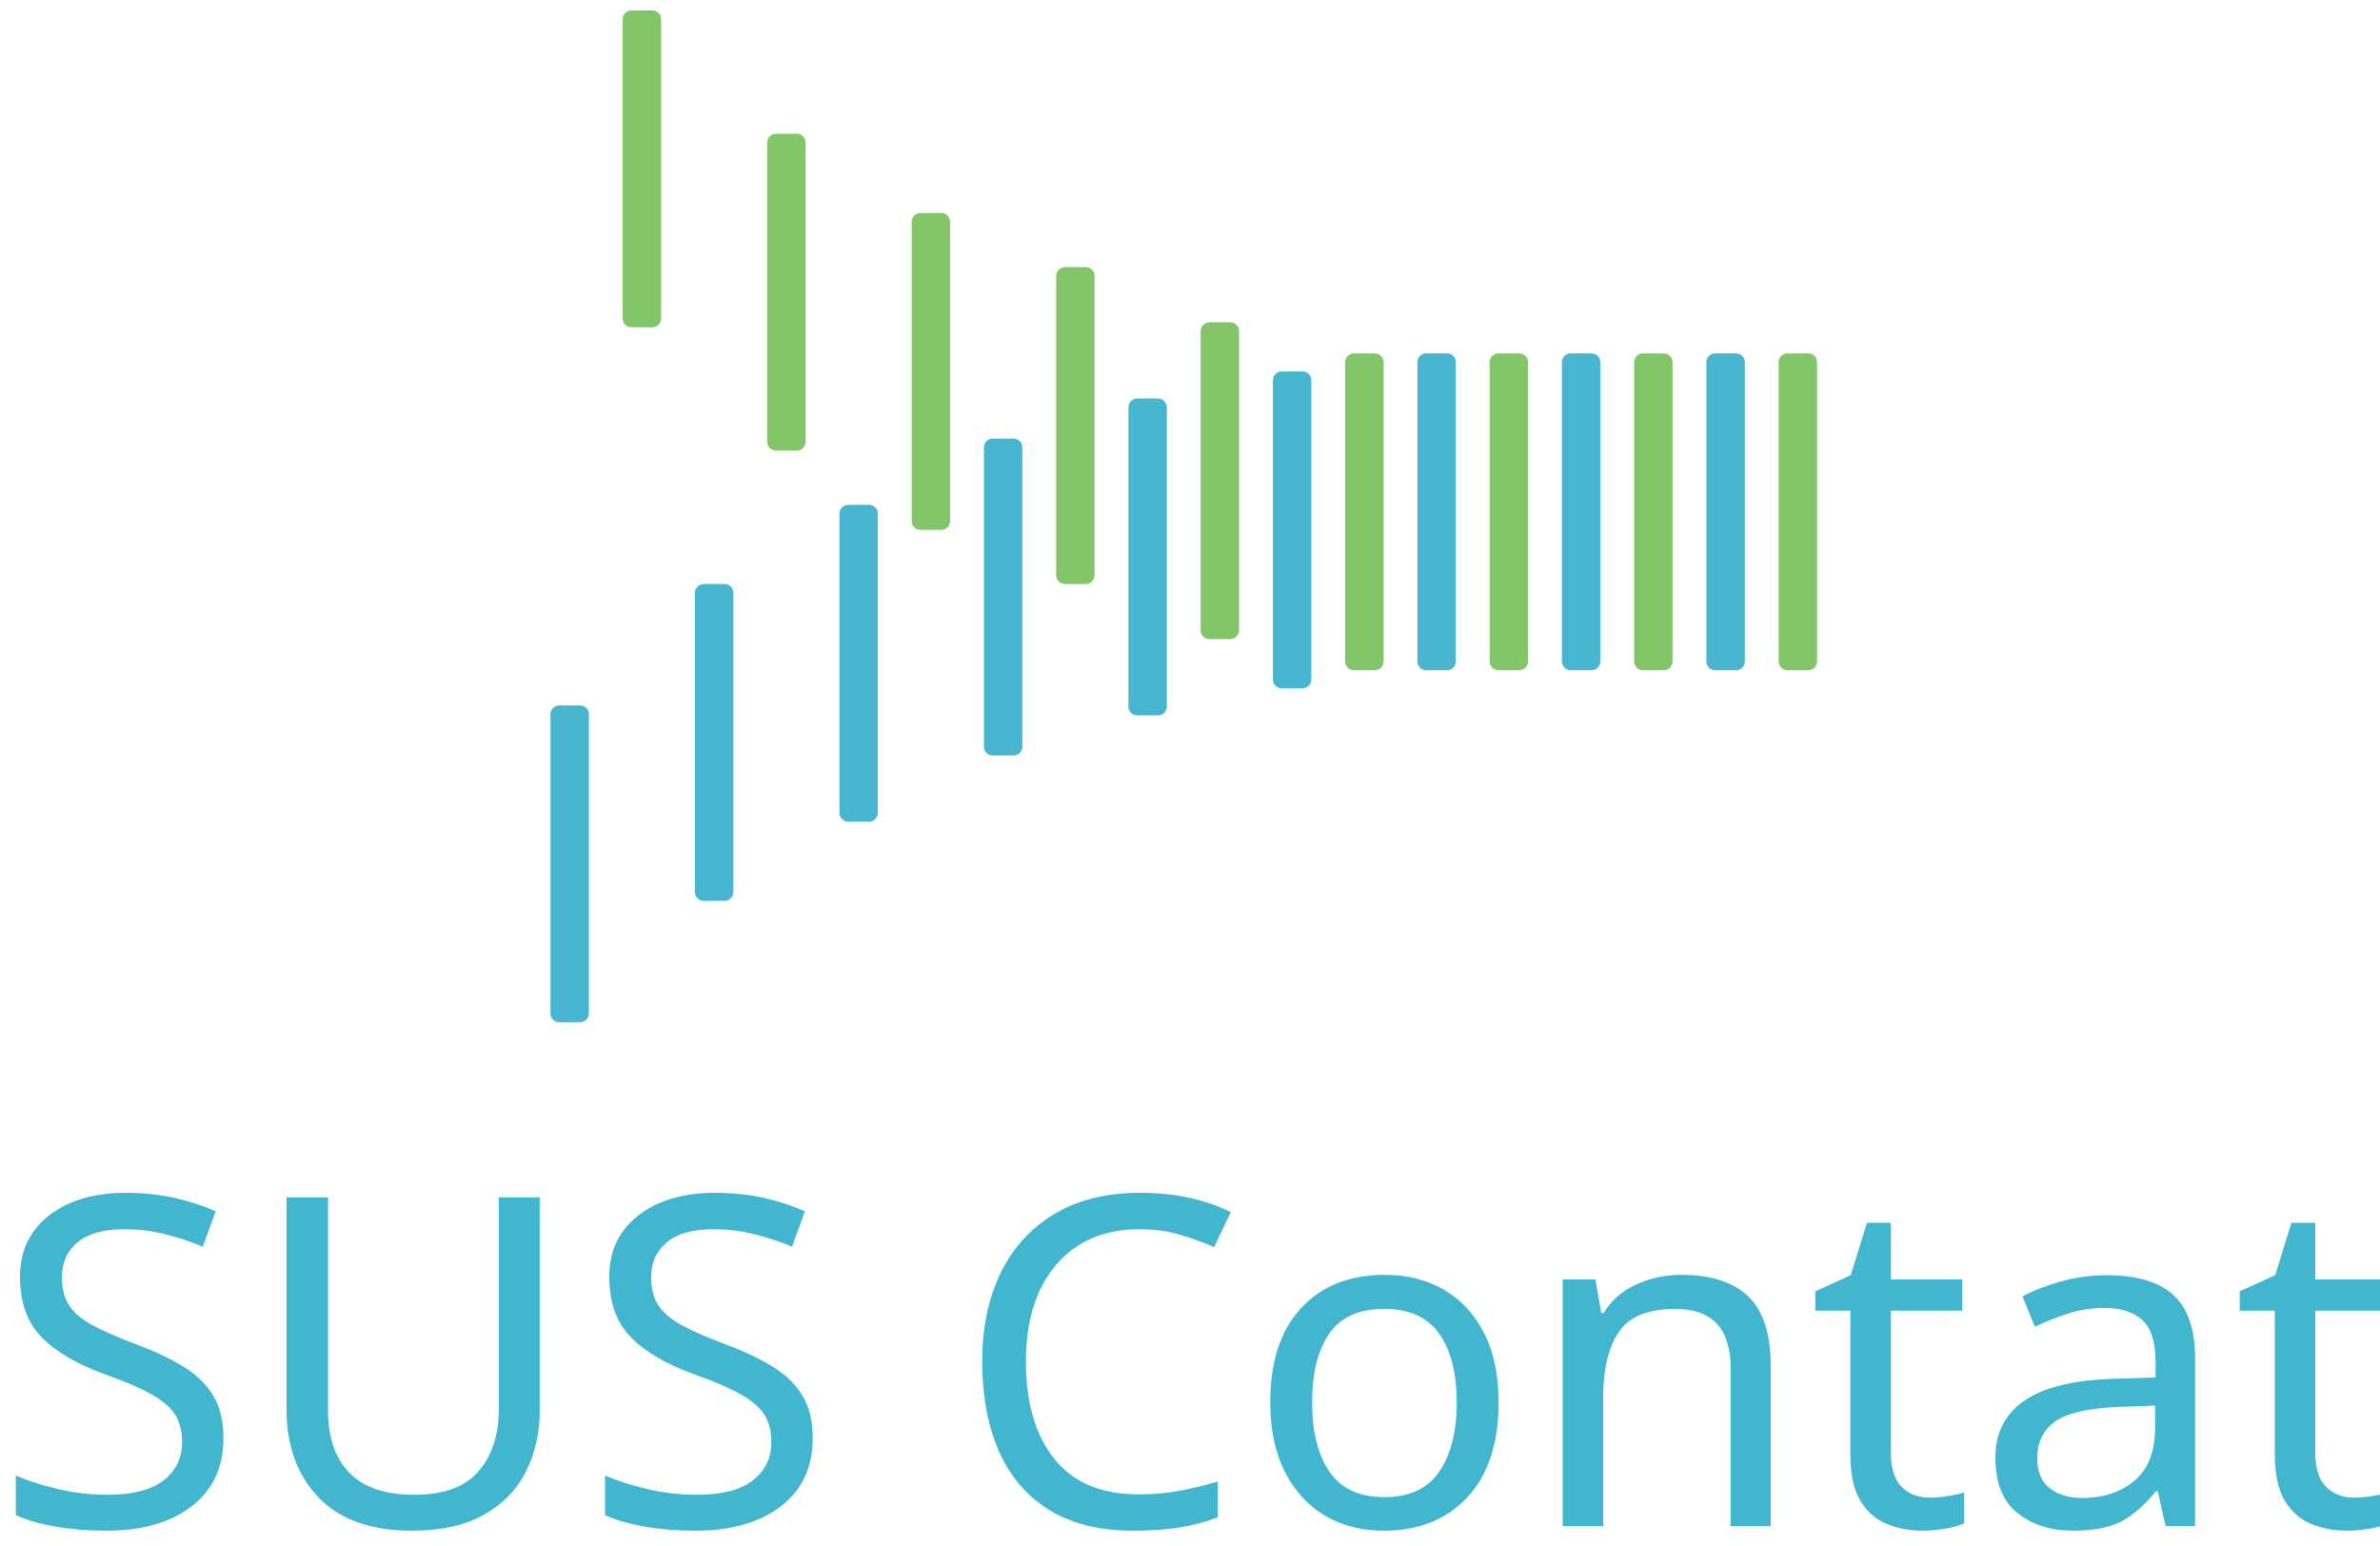
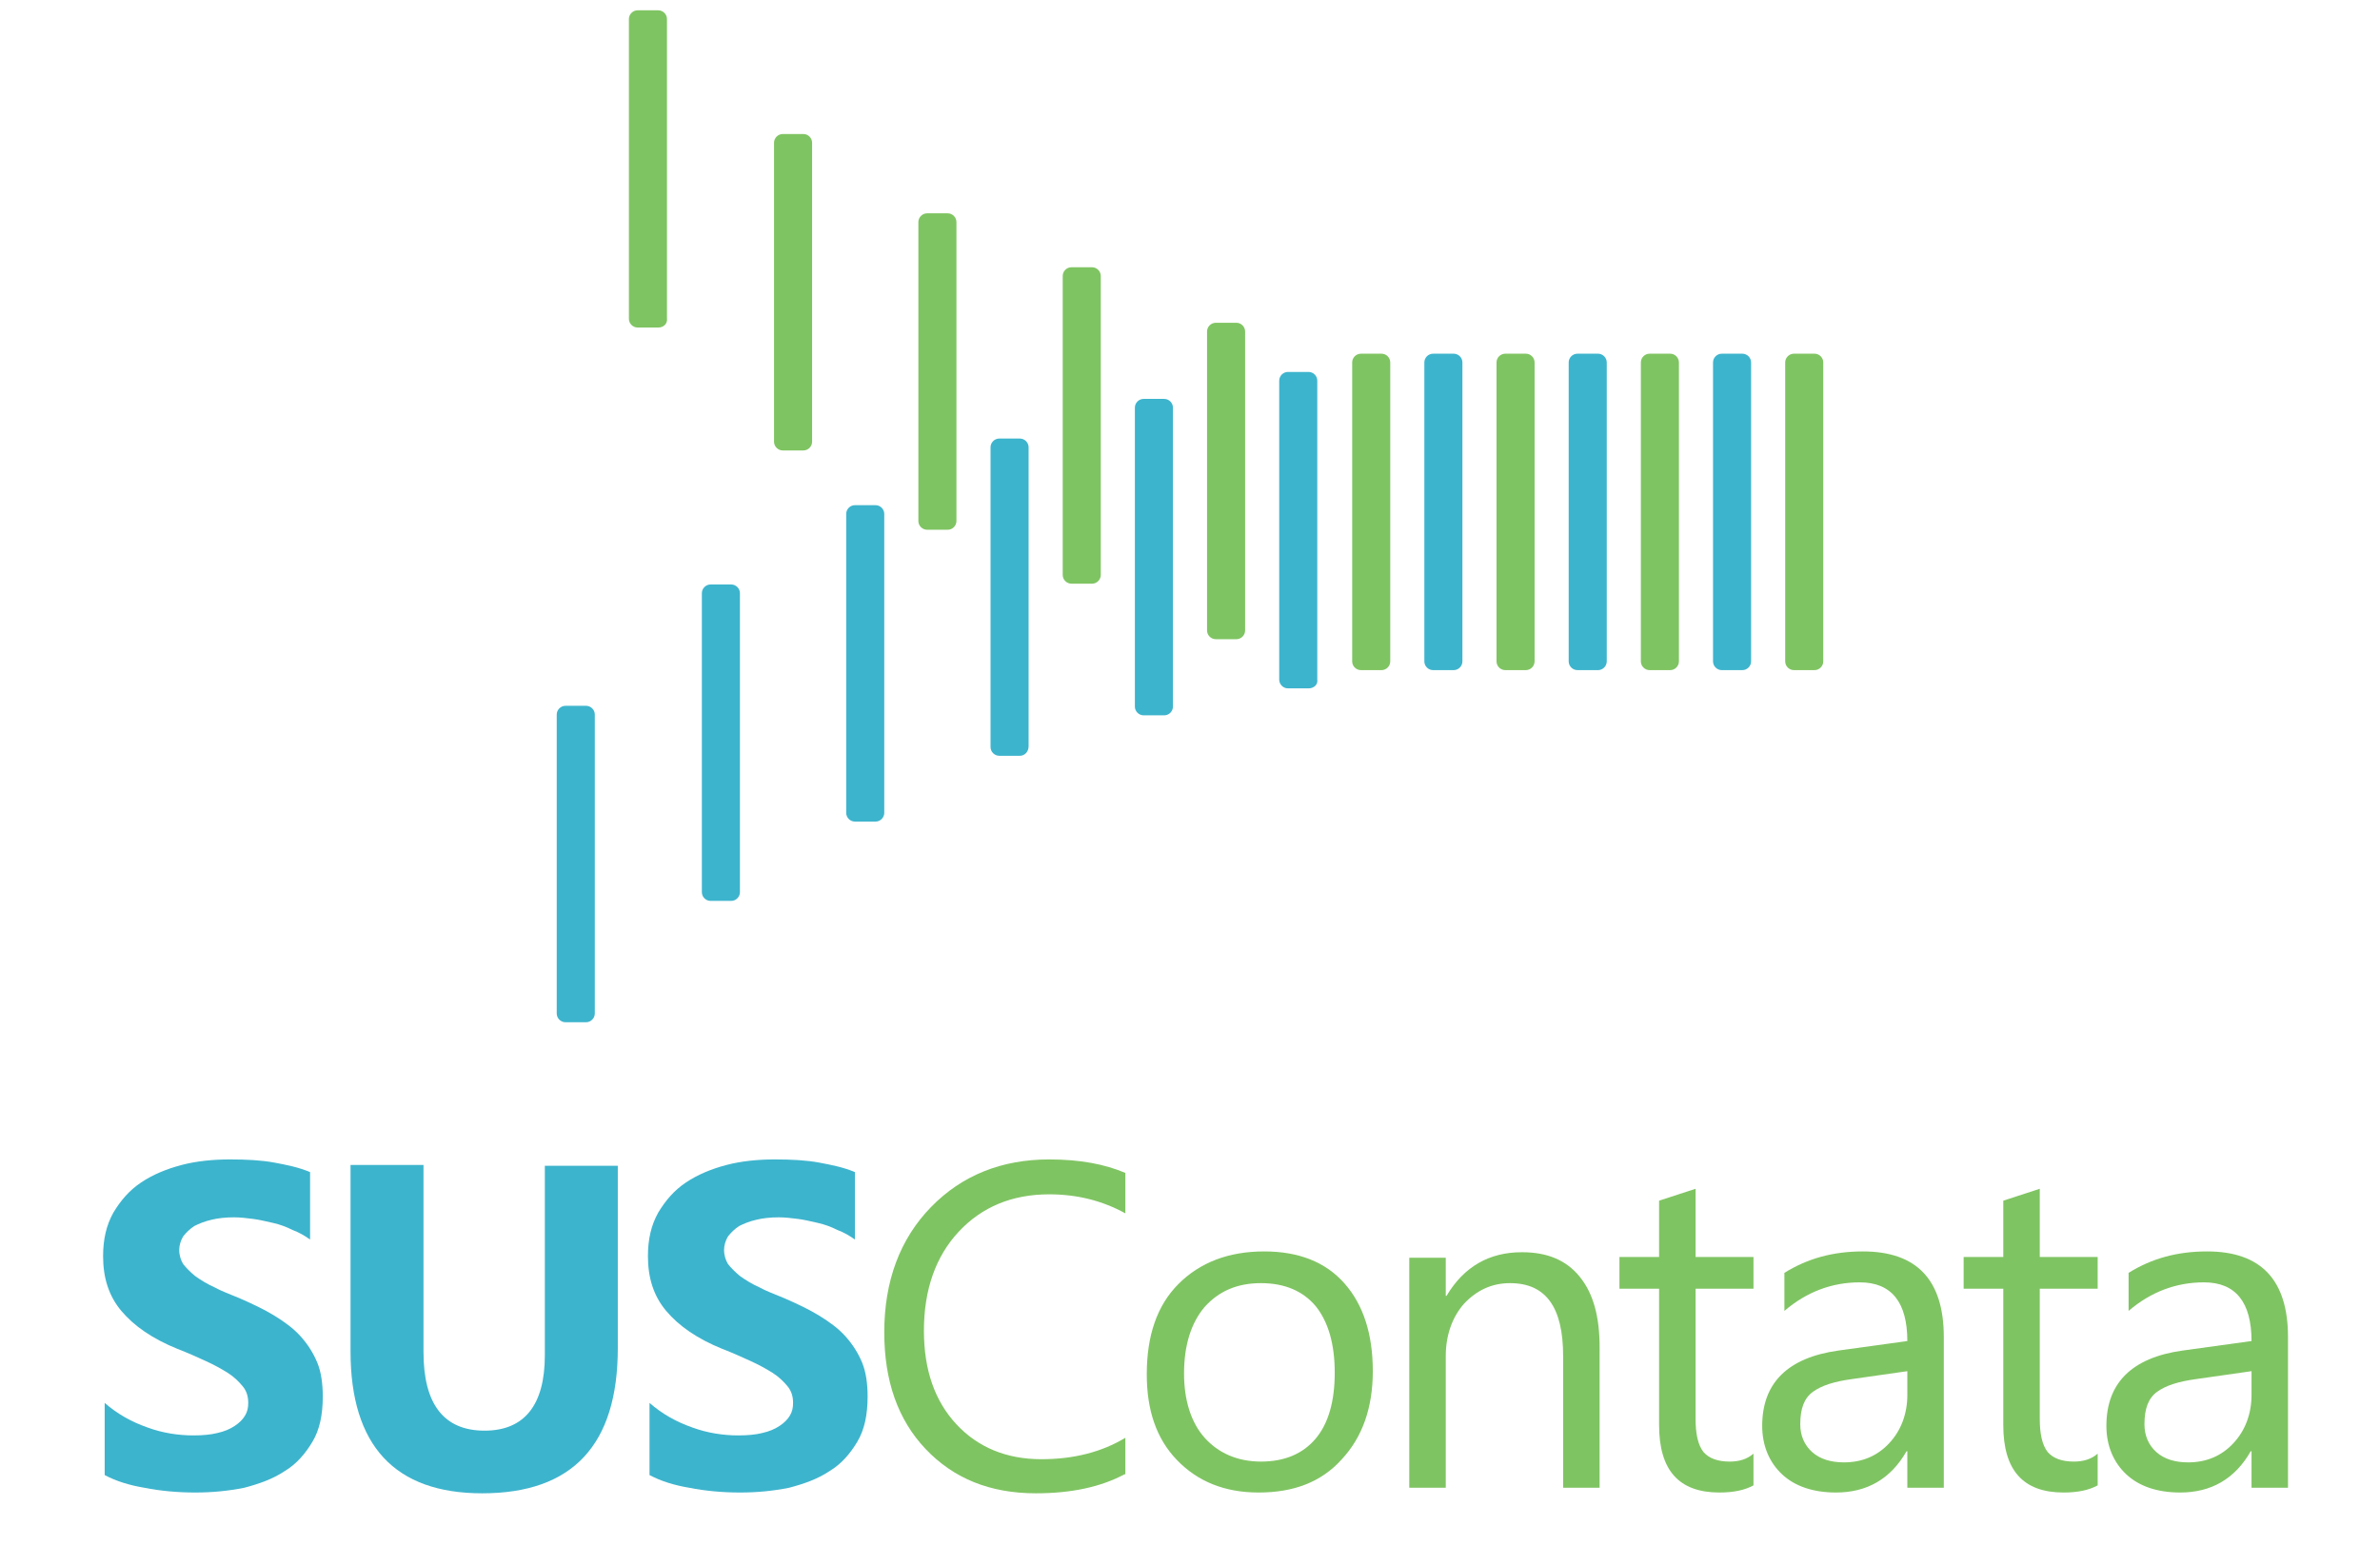
- <svg xmlns="http://www.w3.org/2000/svg" viewBox="0 0 400.169 259.811" height="259.811" width="400.169" xml:space="preserve" id="svg2" version="1.1">
-   <defs id="defs6">
-     <clipPath id="clipPath18" clipPathUnits="userSpaceOnUse">
-       <path id="path16" d="M 0,194.858 H 300.127 V 0 H 0 Z" />
-     </clipPath>
-   </defs>
-   <g transform="matrix(1.333333,0,0,-1.333333,0,259.8107)" id="g10">
-     <g id="g12">
-       <g clip-path="url(#clipPath18)" id="g14">
-         <g transform="translate(228.0277,110.3346)" id="g20">
-           <path id="path22" style="fill:#83c669;fill-opacity:1;fill-rule:nonzero;stroke:none" d="m 0,0 h -2.625 c -0.613,0 -1.111,0.497 -1.111,1.111 v 37.738 c 0,0.613 0.498,1.111 1.111,1.111 H 0 c 0.614,0 1.111,-0.498 1.111,-1.111 V 1.111 C 1.111,0.497 0.614,0 0,0" />
-         </g>
-         <g transform="translate(218.9171,110.3346)" id="g24">
-           <path id="path26" style="fill:#49b6cf;fill-opacity:1;fill-rule:nonzero;stroke:none" d="m 0,0 h -2.625 c -0.613,0 -1.111,0.497 -1.111,1.111 v 37.738 c 0,0.613 0.498,1.111 1.111,1.111 H 0 c 0.614,0 1.111,-0.498 1.111,-1.111 V 1.111 C 1.111,0.497 0.614,0 0,0" />
-         </g>
-         <g transform="translate(209.8065,110.3346)" id="g28">
-           <path id="path30" style="fill:#83c669;fill-opacity:1;fill-rule:nonzero;stroke:none" d="m 0,0 h -2.625 c -0.613,0 -1.111,0.497 -1.111,1.111 v 37.738 c 0,0.613 0.498,1.111 1.111,1.111 H 0 c 0.614,0 1.111,-0.498 1.111,-1.111 V 1.111 C 1.111,0.497 0.614,0 0,0" />
-         </g>
-         <g transform="translate(200.6959,110.3346)" id="g32">
-           <path id="path34" style="fill:#49b6cf;fill-opacity:1;fill-rule:nonzero;stroke:none" d="m 0,0 h -2.625 c -0.613,0 -1.111,0.497 -1.111,1.111 v 37.738 c 0,0.613 0.498,1.111 1.111,1.111 H 0 c 0.614,0 1.111,-0.498 1.111,-1.111 V 1.111 C 1.111,0.497 0.614,0 0,0" />
-         </g>
-         <g transform="translate(191.5853,110.3346)" id="g36">
-           <path id="path38" style="fill:#83c669;fill-opacity:1;fill-rule:nonzero;stroke:none" d="m 0,0 h -2.625 c -0.613,0 -1.111,0.497 -1.111,1.111 v 37.738 c 0,0.613 0.498,1.111 1.111,1.111 H 0 c 0.614,0 1.111,-0.498 1.111,-1.111 V 1.111 C 1.111,0.497 0.614,0 0,0" />
-         </g>
-         <g transform="translate(182.4747,110.3346)" id="g40">
-           <path id="path42" style="fill:#49b6cf;fill-opacity:1;fill-rule:nonzero;stroke:none" d="m 0,0 h -2.625 c -0.613,0 -1.111,0.497 -1.111,1.111 v 37.738 c 0,0.613 0.498,1.111 1.111,1.111 H 0 c 0.614,0 1.111,-0.498 1.111,-1.111 V 1.111 C 1.111,0.497 0.614,0 0,0" />
-         </g>
-         <g transform="translate(173.3641,110.3346)" id="g44">
-           <path id="path46" style="fill:#83c669;fill-opacity:1;fill-rule:nonzero;stroke:none" d="m 0,0 h -2.625 c -0.613,0 -1.111,0.497 -1.111,1.111 v 37.738 c 0,0.613 0.498,1.111 1.111,1.111 H 0 c 0.614,0 1.111,-0.498 1.111,-1.111 V 1.111 C 1.111,0.497 0.614,0 0,0" />
-         </g>
-         <g transform="translate(164.2535,108.0581)" id="g48">
-           <path id="path50" style="fill:#49b6cf;fill-opacity:1;fill-rule:nonzero;stroke:none" d="m 0,0 h -2.625 c -0.613,0 -1.111,0.497 -1.111,1.111 v 37.738 c 0,0.613 0.498,1.111 1.111,1.111 H 0 c 0.614,0 1.111,-0.498 1.111,-1.111 V 1.111 C 1.111,0.497 0.614,0 0,0" />
-         </g>
-         <g transform="translate(155.1429,114.2553)" id="g52">
-           <path id="path54" style="fill:#83c669;fill-opacity:1;fill-rule:nonzero;stroke:none" d="m 0,0 h -2.625 c -0.613,0 -1.111,0.497 -1.111,1.111 v 37.738 c 0,0.613 0.498,1.111 1.111,1.111 H 0 c 0.614,0 1.111,-0.498 1.111,-1.111 V 1.111 C 1.111,0.497 0.614,0 0,0" />
-         </g>
-         <g transform="translate(146.0323,104.6433)" id="g56">
-           <path id="path58" style="fill:#49b6cf;fill-opacity:1;fill-rule:nonzero;stroke:none" d="m 0,0 h -2.625 c -0.613,0 -1.111,0.497 -1.111,1.111 v 37.738 c 0,0.613 0.498,1.111 1.111,1.111 H 0 c 0.614,0 1.111,-0.498 1.111,-1.111 V 1.111 C 1.111,0.497 0.614,0 0,0" />
-         </g>
-         <g transform="translate(136.9217,121.2113)" id="g60">
-           <path id="path62" style="fill:#83c669;fill-opacity:1;fill-rule:nonzero;stroke:none" d="m 0,0 h -2.625 c -0.613,0 -1.111,0.497 -1.111,1.111 v 37.738 c 0,0.613 0.498,1.111 1.111,1.111 H 0 c 0.614,0 1.111,-0.498 1.111,-1.111 V 1.111 C 1.111,0.497 0.614,0 0,0" />
-         </g>
-         <g transform="translate(127.8111,99.5844)" id="g64">
-           <path id="path66" style="fill:#49b6cf;fill-opacity:1;fill-rule:nonzero;stroke:none" d="m 0,0 h -2.625 c -0.613,0 -1.111,0.497 -1.111,1.111 v 37.738 c 0,0.613 0.498,1.111 1.111,1.111 H 0 c 0.614,0 1.111,-0.498 1.111,-1.111 V 1.111 C 1.111,0.497 0.614,0 0,0" />
-         </g>
-         <g transform="translate(118.7005,128.0381)" id="g68">
-           <path id="path70" style="fill:#83c669;fill-opacity:1;fill-rule:nonzero;stroke:none" d="m 0,0 h -2.625 c -0.613,0 -1.111,0.497 -1.111,1.111 v 37.738 c 0,0.613 0.498,1.111 1.111,1.111 H 0 c 0.614,0 1.111,-0.498 1.111,-1.111 V 1.111 C 1.111,0.497 0.614,0 0,0" />
-         </g>
-         <g transform="translate(109.5899,91.2372)" id="g72">
-           <path id="path74" style="fill:#49b6cf;fill-opacity:1;fill-rule:nonzero;stroke:none" d="m 0,0 h -2.625 c -0.613,0 -1.111,0.497 -1.111,1.111 v 37.738 c 0,0.613 0.498,1.111 1.111,1.111 H 0 c 0.614,0 1.111,-0.498 1.111,-1.111 V 1.111 C 1.111,0.497 0.614,0 0,0" />
-         </g>
-         <g transform="translate(100.4793,138.0321)" id="g76">
-           <path id="path78" style="fill:#83c669;fill-opacity:1;fill-rule:nonzero;stroke:none" d="m 0,0 h -2.625 c -0.613,0 -1.111,0.497 -1.111,1.111 v 37.738 c 0,0.613 0.498,1.111 1.111,1.111 H 0 c 0.614,0 1.111,-0.498 1.111,-1.111 V 1.111 C 1.111,0.497 0.614,0 0,0" />
-         </g>
-         <g transform="translate(91.3687,81.2513)" id="g80">
-           <path id="path82" style="fill:#49b6cf;fill-opacity:1;fill-rule:nonzero;stroke:none" d="m 0,0 h -2.625 c -0.613,0 -1.111,0.497 -1.111,1.111 v 37.738 c 0,0.613 0.498,1.111 1.111,1.111 H 0 c 0.614,0 1.111,-0.498 1.111,-1.111 V 1.111 C 1.111,0.497 0.614,0 0,0" />
-         </g>
-         <g transform="translate(82.258,153.5883)" id="g84">
-           <path id="path86" style="fill:#83c669;fill-opacity:1;fill-rule:nonzero;stroke:none" d="m 0,0 h -2.625 c -0.613,0 -1.111,0.497 -1.111,1.111 v 37.738 c 0,0.613 0.498,1.111 1.111,1.111 H 0 c 0.614,0 1.111,-0.498 1.111,-1.111 V 1.111 C 1.111,0.497 0.614,0 0,0" />
-         </g>
-         <g transform="translate(73.1474,65.9427)" id="g88">
-           <path id="path90" style="fill:#49b6cf;fill-opacity:1;fill-rule:nonzero;stroke:none" d="m 0,0 h -2.625 c -0.613,0 -1.111,0.497 -1.111,1.111 v 37.738 c 0,0.613 0.498,1.111 1.111,1.111 H 0 c 0.614,0 1.111,-0.498 1.111,-1.111 V 1.111 C 1.111,0.497 0.614,0 0,0" />
-         </g>
-         <text id="text94" style="font-variant:normal;font-weight:500;font-stretch:normal;font-size:58.051px;font-family:'Avenir Medium';-inkscape-font-specification:Avenir-Medium;writing-mode:lr-tb;fill:#42b6cf;fill-opacity:1;fill-rule:nonzero;stroke:none" transform="matrix(1,0,0,-1,-0.9604,2.4033)">
-           <tspan id="tspan92" y="0" x="0 29.374 67.339 96.713 109.949 147.914 179.494 208.868 227.444 254.67 273.247">SUS Contata</tspan>
-         </text>
-       </g>
-     </g>
+ <svg xmlns="http://www.w3.org/2000/svg" version="1.1" id="Layer_1" x="0px" y="0px" viewBox="0 0 300.1 194.9" style="enable-background:new 0 0 300.1 194.9;" xml:space="preserve">
+   <style type="text/css">
+ 	.st0{fill:#7FC462;}
+ 	.st1{fill:#3DB4CD;}
+ 	.st2{display:none;}
+ 	.st3{display:inline;fill:#3DB4CD;}
+ 	.st4{font-family:'SegoeUI-Bold';}
+ 	.st5{font-size:58.051px;}
+ 	.st6{letter-spacing:-2;}
+ 	.st7{display:inline;fill:#7FC462;}
+ 	.st8{font-family:'SegoeUI';}
+ </style>
+   <g>
+     <path class="st0" d="M228.8,84.5h-2.6c-0.6,0-1.1-0.5-1.1-1.1V45.7c0-0.6,0.5-1.1,1.1-1.1h2.6c0.6,0,1.1,0.5,1.1,1.1v37.7   C229.9,84,229.4,84.5,228.8,84.5z" />
+     <path class="st1" d="M219.7,84.5h-2.6c-0.6,0-1.1-0.5-1.1-1.1V45.7c0-0.6,0.5-1.1,1.1-1.1h2.6c0.6,0,1.1,0.5,1.1,1.1v37.7   C220.8,84,220.3,84.5,219.7,84.5z" />
+     <path class="st0" d="M210.6,84.5H208c-0.6,0-1.1-0.5-1.1-1.1V45.7c0-0.6,0.5-1.1,1.1-1.1h2.6c0.6,0,1.1,0.5,1.1,1.1v37.7   C211.7,84,211.2,84.5,210.6,84.5z" />
+     <path class="st1" d="M201.5,84.5h-2.6c-0.6,0-1.1-0.5-1.1-1.1V45.7c0-0.6,0.5-1.1,1.1-1.1h2.6c0.6,0,1.1,0.5,1.1,1.1v37.7   C202.6,84,202.1,84.5,201.5,84.5z" />
+     <path class="st0" d="M192.4,84.5h-2.6c-0.6,0-1.1-0.5-1.1-1.1V45.7c0-0.6,0.5-1.1,1.1-1.1h2.6c0.6,0,1.1,0.5,1.1,1.1v37.7   C193.5,84,193,84.5,192.4,84.5z" />
+     <path class="st1" d="M183.3,84.5h-2.6c-0.6,0-1.1-0.5-1.1-1.1V45.7c0-0.6,0.5-1.1,1.1-1.1h2.6c0.6,0,1.1,0.5,1.1,1.1v37.7   C184.4,84,183.9,84.5,183.3,84.5z" />
+     <path class="st0" d="M174.2,84.5h-2.6c-0.6,0-1.1-0.5-1.1-1.1V45.7c0-0.6,0.5-1.1,1.1-1.1h2.6c0.6,0,1.1,0.5,1.1,1.1v37.7   C175.3,84,174.8,84.5,174.2,84.5z" />
+     <path class="st1" d="M165,86.8h-2.6c-0.6,0-1.1-0.5-1.1-1.1V48c0-0.6,0.5-1.1,1.1-1.1h2.6c0.6,0,1.1,0.5,1.1,1.1v37.7   C166.2,86.3,165.7,86.8,165,86.8z" />
+     <path class="st0" d="M155.9,80.6h-2.6c-0.6,0-1.1-0.5-1.1-1.1V41.8c0-0.6,0.5-1.1,1.1-1.1h2.6c0.6,0,1.1,0.5,1.1,1.1v37.7   C157,80.1,156.5,80.6,155.9,80.6z" />
+     <path class="st1" d="M146.8,90.2h-2.6c-0.6,0-1.1-0.5-1.1-1.1V51.4c0-0.6,0.5-1.1,1.1-1.1h2.6c0.6,0,1.1,0.5,1.1,1.1v37.7   C147.9,89.7,147.4,90.2,146.8,90.2z" />
+     <path class="st0" d="M137.7,73.6h-2.6c-0.6,0-1.1-0.5-1.1-1.1V34.8c0-0.6,0.5-1.1,1.1-1.1h2.6c0.6,0,1.1,0.5,1.1,1.1v37.7   C138.8,73.1,138.3,73.6,137.7,73.6z" />
+     <path class="st1" d="M128.6,95.3H126c-0.6,0-1.1-0.5-1.1-1.1V56.4c0-0.6,0.5-1.1,1.1-1.1h2.6c0.6,0,1.1,0.5,1.1,1.1v37.7   C129.7,94.8,129.2,95.3,128.6,95.3z" />
+     <path class="st0" d="M119.5,66.8h-2.6c-0.6,0-1.1-0.5-1.1-1.1V28c0-0.6,0.5-1.1,1.1-1.1h2.6c0.6,0,1.1,0.5,1.1,1.1v37.7   C120.6,66.3,120.1,66.8,119.5,66.8z" />
+     <path class="st1" d="M110.4,103.6h-2.6c-0.6,0-1.1-0.5-1.1-1.1V64.8c0-0.6,0.5-1.1,1.1-1.1h2.6c0.6,0,1.1,0.5,1.1,1.1v37.7   C111.5,103.1,111,103.6,110.4,103.6z" />
+     <path class="st0" d="M101.3,56.8h-2.6c-0.6,0-1.1-0.5-1.1-1.1V18c0-0.6,0.5-1.1,1.1-1.1h2.6c0.6,0,1.1,0.5,1.1,1.1v37.7   C102.4,56.3,101.9,56.8,101.3,56.8z" />
+     <path class="st1" d="M92.2,113.6h-2.6c-0.6,0-1.1-0.5-1.1-1.1V74.8c0-0.6,0.5-1.1,1.1-1.1h2.6c0.6,0,1.1,0.5,1.1,1.1v37.7   C93.3,113.1,92.8,113.6,92.2,113.6z" />
+     <path class="st0" d="M83,41.3h-2.6c-0.6,0-1.1-0.5-1.1-1.1V2.4c0-0.6,0.5-1.1,1.1-1.1l2.6,0c0.6,0,1.1,0.5,1.1,1.1v37.7   C84.2,40.8,83.7,41.3,83,41.3z" />
+     <path class="st1" d="M73.9,128.9h-2.6c-0.6,0-1.1-0.5-1.1-1.1V90.1c0-0.6,0.5-1.1,1.1-1.1h2.6c0.6,0,1.1,0.5,1.1,1.1v37.7   C75,128.4,74.5,128.9,73.9,128.9z" />
+   </g>
+   <text transform="matrix(1 0 0 1 10.4346 187.5656)" class="st2">
+     <tspan x="0" y="0" class="st3 st4 st5 st6">SUS</tspan>
+     <tspan x="98.4" y="0" class="st7 st8 st5 st6">Contata</tspan>
+   </text>
+   <g>
+     <path class="st1" d="M13.2,186v-9.1c1.6,1.4,3.4,2.4,5.4,3.1c1.9,0.7,3.9,1,5.8,1c1.2,0,2.2-0.1,3-0.3c0.9-0.2,1.6-0.5,2.2-0.9   c0.6-0.4,1-0.8,1.3-1.3c0.3-0.5,0.4-1,0.4-1.6c0-0.8-0.2-1.5-0.7-2.1c-0.5-0.6-1.1-1.2-1.9-1.7s-1.7-1-2.8-1.5   c-1.1-0.5-2.2-1-3.5-1.5c-3.2-1.3-5.5-2.9-7.1-4.8c-1.6-1.9-2.3-4.2-2.3-6.9c0-2.1,0.4-3.9,1.3-5.5c0.9-1.5,2-2.8,3.5-3.8   s3.2-1.7,5.1-2.2c1.9-0.5,4-0.7,6.1-0.7c2.1,0,4,0.1,5.6,0.4c1.6,0.3,3.1,0.6,4.5,1.2v8.5c-0.7-0.5-1.4-0.9-2.2-1.2   c-0.8-0.4-1.6-0.7-2.5-0.9c-0.9-0.2-1.7-0.4-2.5-0.5c-0.8-0.1-1.6-0.2-2.4-0.2c-1,0-2,0.1-2.8,0.3c-0.9,0.2-1.6,0.5-2.2,0.8   c-0.6,0.4-1,0.8-1.4,1.3c-0.3,0.5-0.5,1.1-0.5,1.7c0,0.7,0.2,1.3,0.5,1.8c0.4,0.5,0.9,1,1.5,1.5c0.7,0.5,1.5,1,2.4,1.4   c0.9,0.5,2,0.9,3.2,1.4c1.6,0.7,3.1,1.4,4.4,2.2c1.3,0.8,2.4,1.6,3.3,2.6c0.9,1,1.6,2.1,2.1,3.3c0.5,1.2,0.7,2.7,0.7,4.3   c0,2.3-0.4,4.2-1.3,5.7c-0.9,1.5-2,2.8-3.5,3.7c-1.5,1-3.2,1.6-5.1,2.1c-2,0.4-4,0.6-6.2,0.6c-2.2,0-4.4-0.2-6.4-0.6   C16.4,187.3,14.7,186.8,13.2,186z" />
+     <path class="st1" d="M77.9,170c0,12.2-5.7,18.3-17.1,18.3c-11,0-16.6-6-16.6-17.9v-23.5h9.2v23.6c0,6.6,2.6,9.9,7.7,9.9   c5,0,7.6-3.2,7.6-9.5v-23.9h9.2V170z" />
+     <path class="st1" d="M81.9,186v-9.1c1.6,1.4,3.4,2.4,5.4,3.1c1.9,0.7,3.9,1,5.8,1c1.2,0,2.2-0.1,3-0.3c0.9-0.2,1.6-0.5,2.2-0.9   c0.6-0.4,1-0.8,1.3-1.3c0.3-0.5,0.4-1,0.4-1.6c0-0.8-0.2-1.5-0.7-2.1c-0.5-0.6-1.1-1.2-1.9-1.7s-1.7-1-2.8-1.5   c-1.1-0.5-2.2-1-3.5-1.5c-3.2-1.3-5.5-2.9-7.1-4.8c-1.6-1.9-2.3-4.2-2.3-6.9c0-2.1,0.4-3.9,1.3-5.5c0.9-1.5,2-2.8,3.5-3.8   s3.2-1.7,5.1-2.2c1.9-0.5,4-0.7,6.1-0.7c2.1,0,4,0.1,5.6,0.4c1.6,0.3,3.1,0.6,4.5,1.2v8.5c-0.7-0.5-1.4-0.9-2.2-1.2   c-0.8-0.4-1.6-0.7-2.5-0.9c-0.9-0.2-1.7-0.4-2.5-0.5c-0.8-0.1-1.6-0.2-2.4-0.2c-1,0-2,0.1-2.8,0.3c-0.9,0.2-1.6,0.5-2.2,0.8   c-0.6,0.4-1,0.8-1.4,1.3c-0.3,0.5-0.5,1.1-0.5,1.7c0,0.7,0.2,1.3,0.5,1.8c0.4,0.5,0.9,1,1.5,1.5c0.7,0.5,1.5,1,2.4,1.4   c0.9,0.5,2,0.9,3.2,1.4c1.6,0.7,3.1,1.4,4.4,2.2c1.3,0.8,2.4,1.6,3.3,2.6c0.9,1,1.6,2.1,2.1,3.3c0.5,1.2,0.7,2.7,0.7,4.3   c0,2.3-0.4,4.2-1.3,5.7c-0.9,1.5-2,2.8-3.5,3.7c-1.5,1-3.2,1.6-5.1,2.1c-2,0.4-4,0.6-6.2,0.6c-2.2,0-4.4-0.2-6.4-0.6   C85.1,187.3,83.4,186.8,81.9,186z" />
+     <path class="st0" d="M141.8,185.9c-3,1.6-6.7,2.4-11.2,2.4c-5.8,0-10.4-1.9-13.9-5.6c-3.5-3.7-5.2-8.6-5.2-14.7   c0-6.5,2-11.8,5.9-15.8s8.9-6,14.9-6c3.9,0,7,0.6,9.6,1.7v5.1c-2.9-1.6-6.1-2.4-9.6-2.4c-4.7,0-8.5,1.6-11.4,4.7   c-2.9,3.1-4.4,7.3-4.4,12.5c0,5,1.4,8.9,4.1,11.8c2.7,2.9,6.3,4.4,10.7,4.4c4.1,0,7.6-0.9,10.6-2.7V185.9z" />
+     <path class="st0" d="M158.7,188.2c-4.3,0-7.7-1.4-10.3-4.1c-2.6-2.7-3.8-6.3-3.8-10.8c0-4.9,1.3-8.7,4-11.4s6.3-4.1,10.8-4.1   c4.3,0,7.7,1.3,10.1,4c2.4,2.7,3.6,6.4,3.6,11.1c0,4.6-1.3,8.3-3.9,11.1C166.6,186.9,163.1,188.2,158.7,188.2z M159,161.8   c-3,0-5.3,1-7.1,3c-1.7,2-2.6,4.8-2.6,8.4c0,3.4,0.9,6.2,2.6,8.1s4.1,3,7.1,3c3,0,5.3-1,6.9-2.9c1.6-1.9,2.4-4.7,2.4-8.3   c0-3.6-0.8-6.4-2.4-8.4C164.3,162.8,162,161.8,159,161.8z" />
+     <path class="st0" d="M201.7,187.6h-4.6V171c0-6.2-2.2-9.2-6.7-9.2c-2.3,0-4.2,0.9-5.8,2.6c-1.5,1.7-2.3,4-2.3,6.6v16.6h-4.6v-29   h4.6v4.8h0.1c2.2-3.7,5.4-5.5,9.5-5.5c3.2,0,5.6,1,7.3,3.1c1.7,2.1,2.5,5,2.5,8.9V187.6z" />
+     <path class="st0" d="M221.1,187.3c-1.1,0.6-2.5,0.9-4.3,0.9c-5.1,0-7.6-2.8-7.6-8.5v-17.2h-5v-4h5v-7.1l4.6-1.5v8.6h7.3v4h-7.3   v16.4c0,1.9,0.3,3.3,1,4.2c0.7,0.8,1.8,1.2,3.3,1.2c1.2,0,2.2-0.3,3-1V187.3z" />
+     <path class="st0" d="M245.1,187.6h-4.6V183h-0.1c-2,3.5-5,5.2-8.9,5.2c-2.9,0-5.2-0.8-6.8-2.3c-1.6-1.5-2.5-3.6-2.5-6.1   c0-5.4,3.2-8.6,9.6-9.5l8.7-1.2c0-4.9-2-7.4-6-7.4c-3.5,0-6.7,1.2-9.5,3.6v-4.8c2.9-1.8,6.1-2.7,9.9-2.7c6.8,0,10.2,3.6,10.2,10.8   V187.6z M240.5,172.9l-7,1c-2.2,0.3-3.8,0.8-4.9,1.6c-1.1,0.8-1.6,2.1-1.6,4.1c0,1.4,0.5,2.6,1.5,3.5s2.4,1.3,4,1.3   c2.3,0,4.2-0.8,5.7-2.4c1.5-1.6,2.3-3.7,2.3-6.1V172.9z" />
+     <path class="st0" d="M264.5,187.3c-1.1,0.6-2.5,0.9-4.3,0.9c-5.1,0-7.6-2.8-7.6-8.5v-17.2h-5v-4h5v-7.1l4.6-1.5v8.6h7.3v4h-7.3   v16.4c0,1.9,0.3,3.3,1,4.2c0.7,0.8,1.8,1.2,3.3,1.2c1.2,0,2.2-0.3,3-1V187.3z" />
+     <path class="st0" d="M288.5,187.6h-4.6V183h-0.1c-2,3.5-5,5.2-8.9,5.2c-2.9,0-5.2-0.8-6.8-2.3c-1.6-1.5-2.5-3.6-2.5-6.1   c0-5.4,3.2-8.6,9.6-9.5l8.7-1.2c0-4.9-2-7.4-6-7.4c-3.5,0-6.7,1.2-9.5,3.6v-4.8c2.9-1.8,6.1-2.7,9.9-2.7c6.8,0,10.2,3.6,10.2,10.8   V187.6z M283.9,172.9l-7,1c-2.2,0.3-3.8,0.8-4.9,1.6c-1.1,0.8-1.6,2.1-1.6,4.1c0,1.4,0.5,2.6,1.5,3.5s2.4,1.3,4,1.3   c2.3,0,4.2-0.8,5.7-2.4c1.5-1.6,2.3-3.7,2.3-6.1V172.9z" />
  </g>
</svg>
